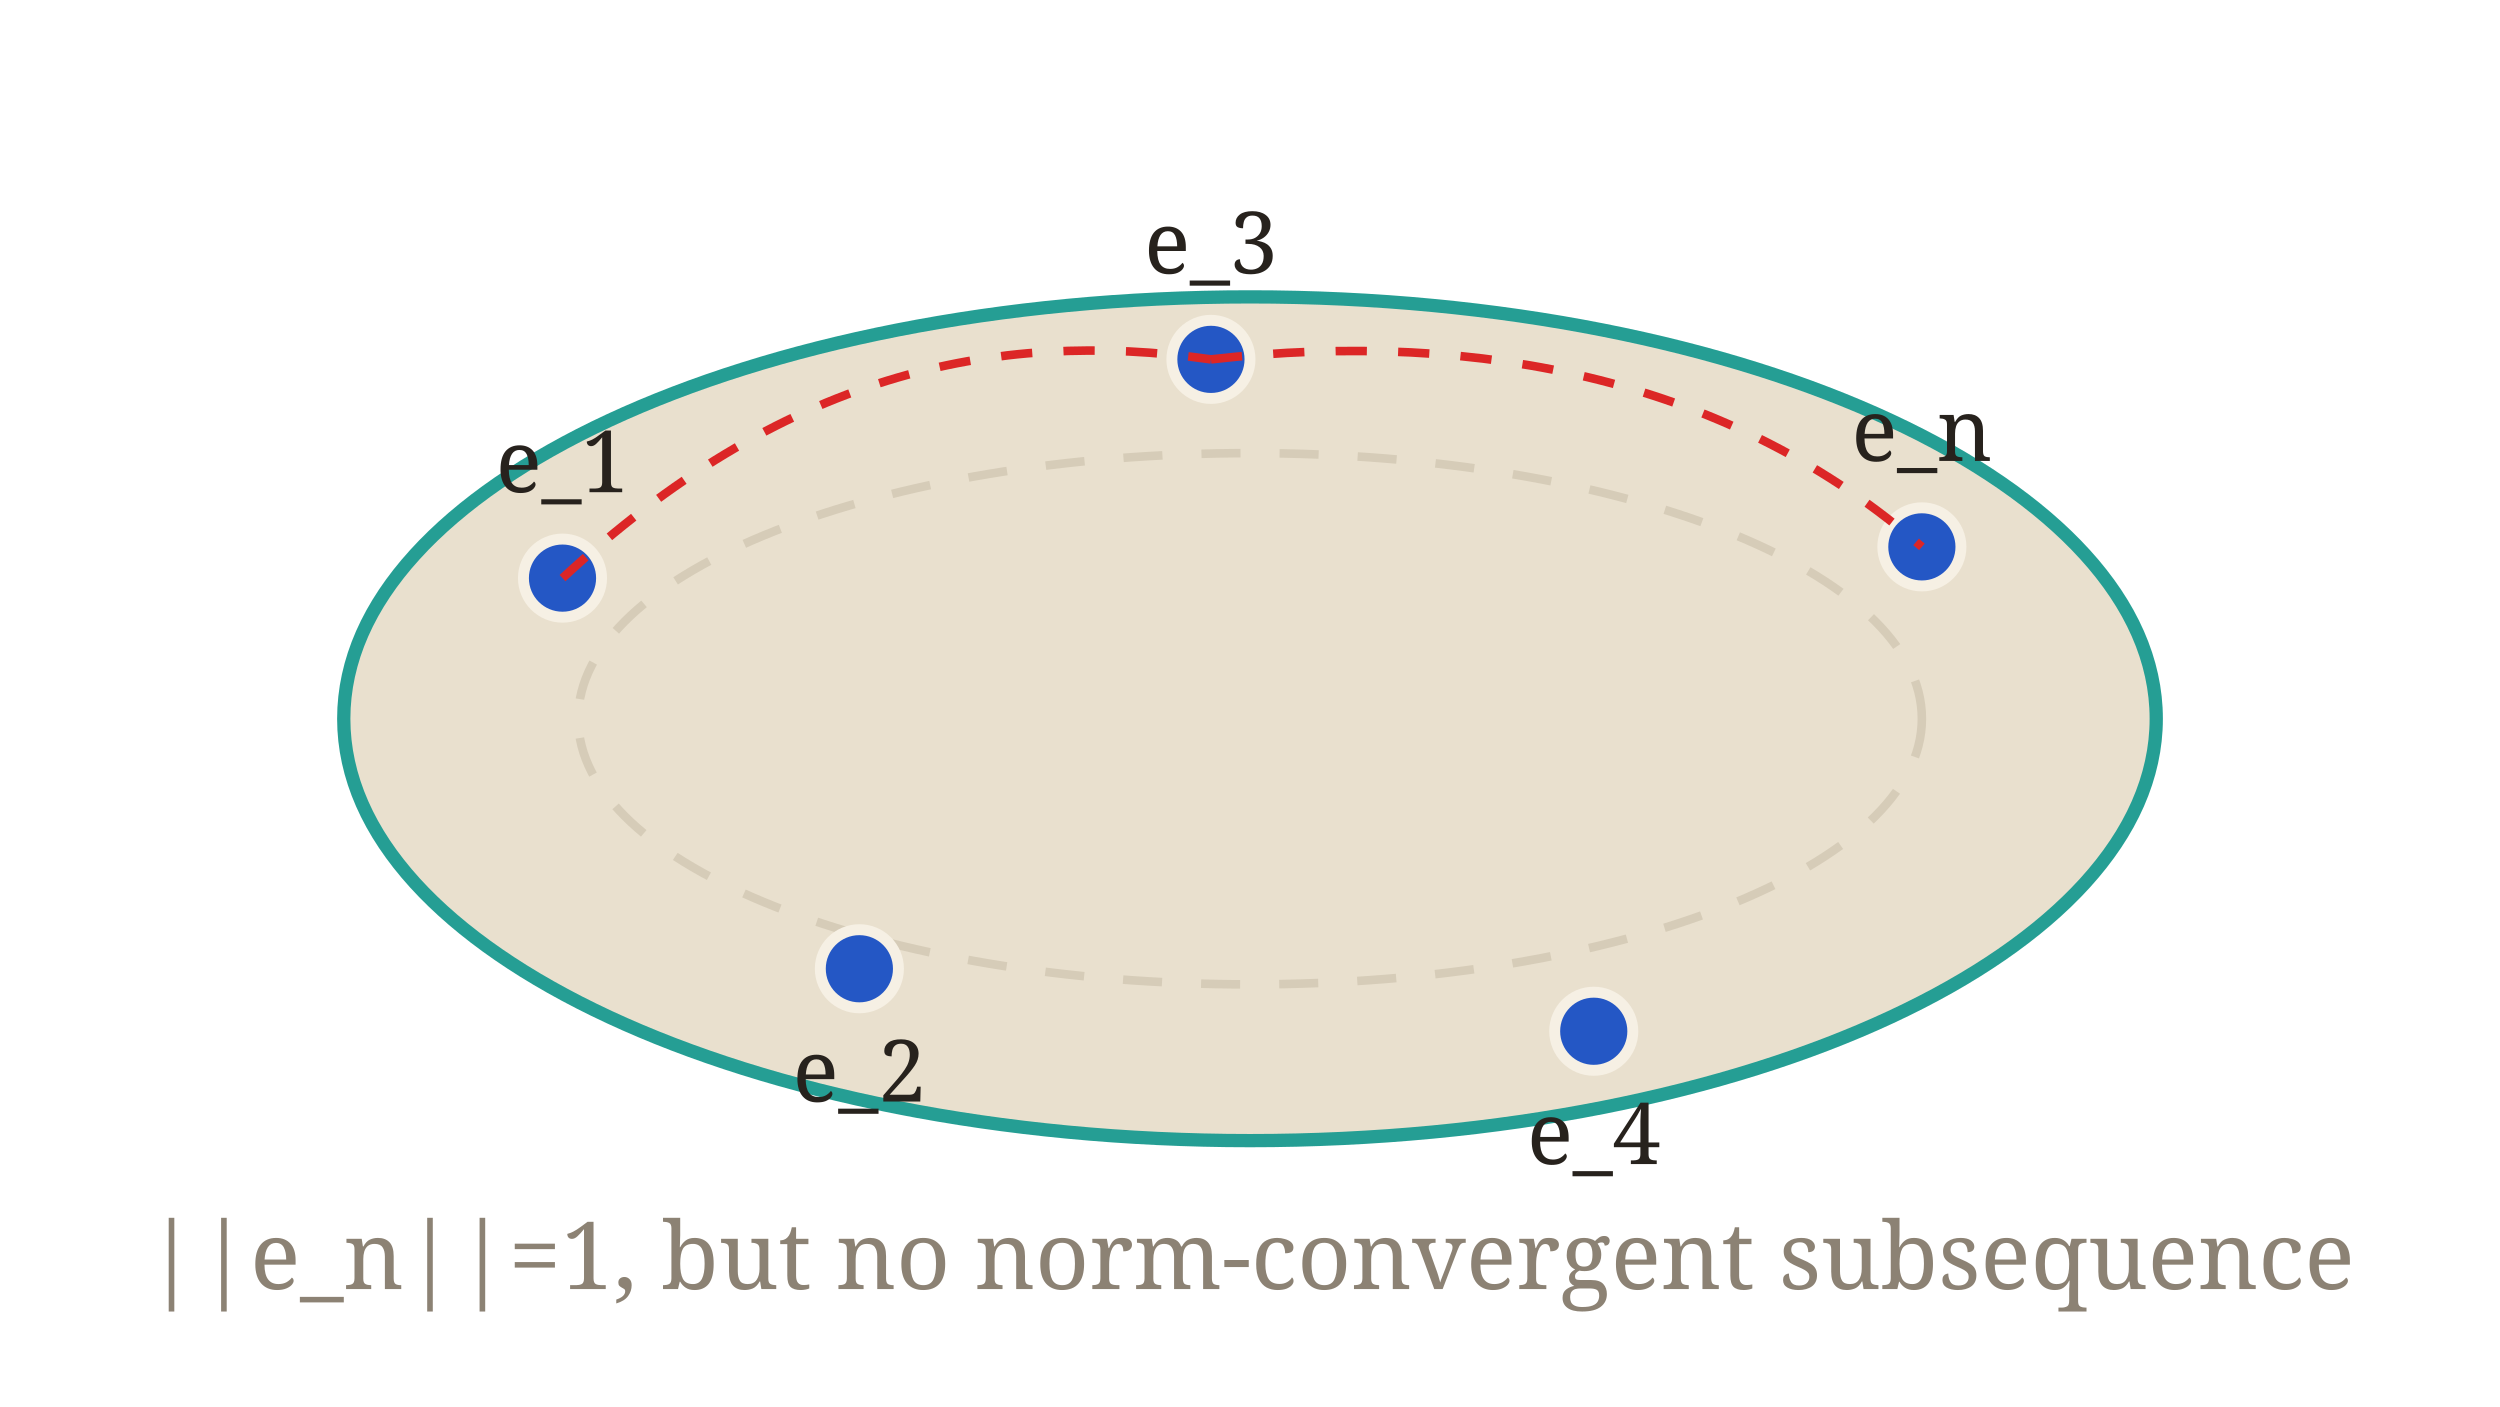
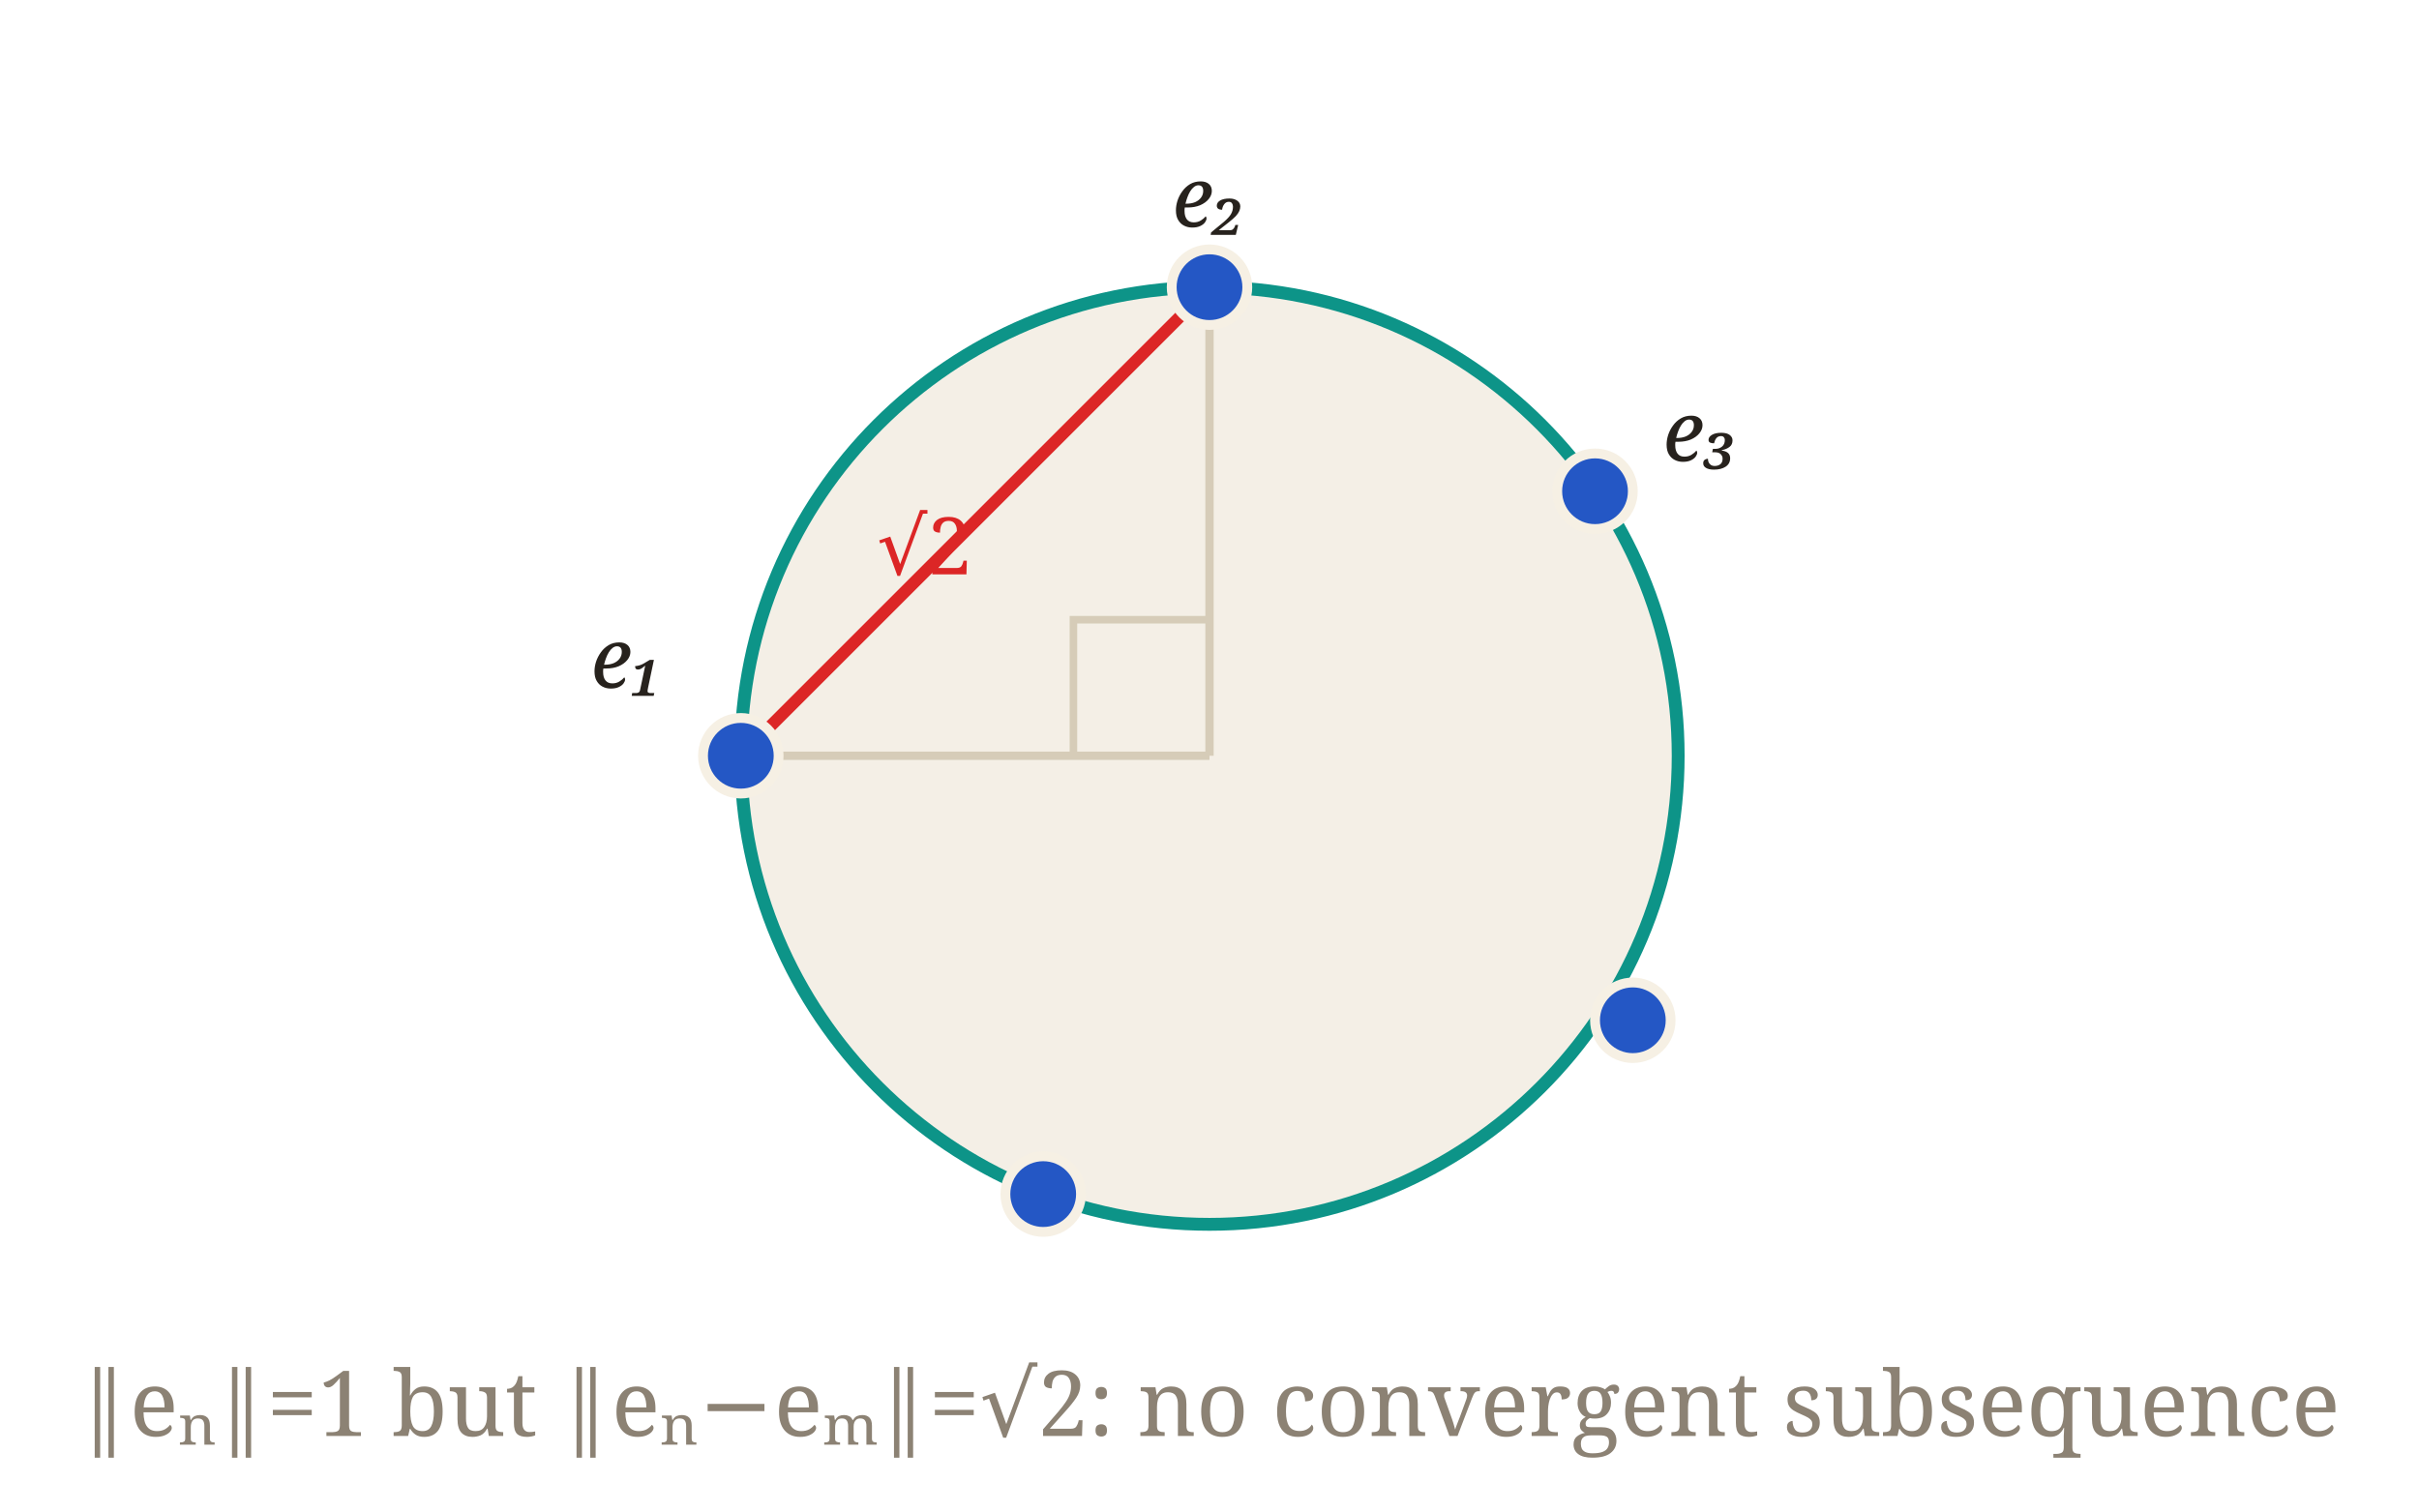
- <svg xmlns="http://www.w3.org/2000/svg" viewBox="0 0 320 180" font-family="'Newsreader',Georgia,serif" role="img" aria-label="Separated basis vectors on an infinite-dimensional unit sphere">
-   <rect x="0" y="0" width="320" height="180" fill="none" />
-   <ellipse cx="160" cy="92" rx="116" ry="54" fill="var(--dia-fill,#e7ddc9)" stroke="var(--dia-acc2,#0d9488)" stroke-width="1.7" opacity="0.9" />
-   <ellipse cx="160" cy="92" rx="86" ry="34" fill="none" stroke="var(--dia-line,#d6ccb8)" stroke-width="1.1" stroke-dasharray="5 5" />
-   <g fill="var(--dia-acc,#2457c5)" stroke="var(--dia-space,#f6f0e4)" stroke-width="1.4">
-     <circle cx="72" cy="74" r="5" />
-     <circle cx="110" cy="124" r="5" />
-     <circle cx="155" cy="46" r="5" />
-     <circle cx="204" cy="132" r="5" />
-     <circle cx="246" cy="70" r="5" />
+ <svg xmlns="http://www.w3.org/2000/svg" viewBox="0 0 320 200" font-family="'Newsreader',Georgia,serif" role="img" aria-label="Orthonormal vectors on the unit sphere are pairwise root-two apart, so the sequence has no convergent subsequence and the unit ball is not compact in infinite dimensions">
+   <rect x="0" y="0" width="320" height="200" fill="none" />
+   <circle cx="160" cy="100" r="62" fill="var(--dia-fill,#e7ddc9)" fill-opacity="0.45" stroke="var(--dia-acc2,#0d9488)" stroke-width="1.7" />
+   <line x1="160" y1="100" x2="98" y2="100" stroke="var(--dia-line,#d6ccb8)" stroke-width="1.1" />
+   <line x1="160" y1="100" x2="160" y2="38" stroke="var(--dia-line,#d6ccb8)" stroke-width="1.1" />
+   <path d="M142 100 L142 82 L160 82" fill="none" stroke="var(--dia-line,#d6ccb8)" stroke-width="1" />
+   <line x1="98" y1="100" x2="160" y2="38" stroke="var(--dia-boundary,#dc2626)" stroke-width="1.6" />
+   <g fill="var(--dia-acc,#2457c5)" stroke="var(--dia-space,#f6f0e4)" stroke-width="1.3">
+     <circle cx="98" cy="100" r="5" />
+     <circle cx="160" cy="38" r="5" />
+     <circle cx="211" cy="65" r="5" />
+     <circle cx="216" cy="135" r="5" />
+     <circle cx="138" cy="158" r="5" />
  </g>
-   <path d="M72 74 C100 48 127 42 155 46" fill="none" stroke="var(--dia-boundary,#dc2626)" stroke-width="1.1" stroke-dasharray="4 4" />
-   <path d="M155 46 C190 42 222 49 246 70" fill="none" stroke="var(--dia-boundary,#dc2626)" stroke-width="1.1" stroke-dasharray="4 4" />
-   <text x="72" y="63" font-size="11" text-anchor="middle" fill="var(--dia-ink,#27221d)">e_1</text>
-   <text x="110" y="141" font-size="11" text-anchor="middle" fill="var(--dia-ink,#27221d)">e_2</text>
-   <text x="155" y="35" font-size="11" text-anchor="middle" fill="var(--dia-ink,#27221d)">e_3</text>
-   <text x="204" y="149" font-size="11" text-anchor="middle" fill="var(--dia-ink,#27221d)">e_4</text>
-   <text x="246" y="59" font-size="11" text-anchor="middle" fill="var(--dia-ink,#27221d)">e_n</text>
-   <text x="160" y="165" font-size="12" text-anchor="middle" fill="var(--dia-mut,#8c8274)">||e_n||=1, but no norm-convergent subsequence</text>
+   <text x="88" y="91" font-size="11" font-style="italic" text-anchor="end" fill="var(--dia-ink,#27221d)">e₁</text>
+   <text x="160" y="30" font-size="11" font-style="italic" text-anchor="middle" fill="var(--dia-ink,#27221d)">e₂</text>
+   <text x="220" y="61" font-size="11" font-style="italic" fill="var(--dia-ink,#27221d)">e₃</text>
+   <text x="116" y="76" font-size="10.5" fill="var(--dia-boundary,#dc2626)">√2</text>
+   <text x="160" y="190" font-size="12" text-anchor="middle" fill="var(--dia-mut,#8c8274)">‖eₙ‖=1 but ‖eₙ−eₘ‖=√2: no convergent subsequence</text>
</svg>
